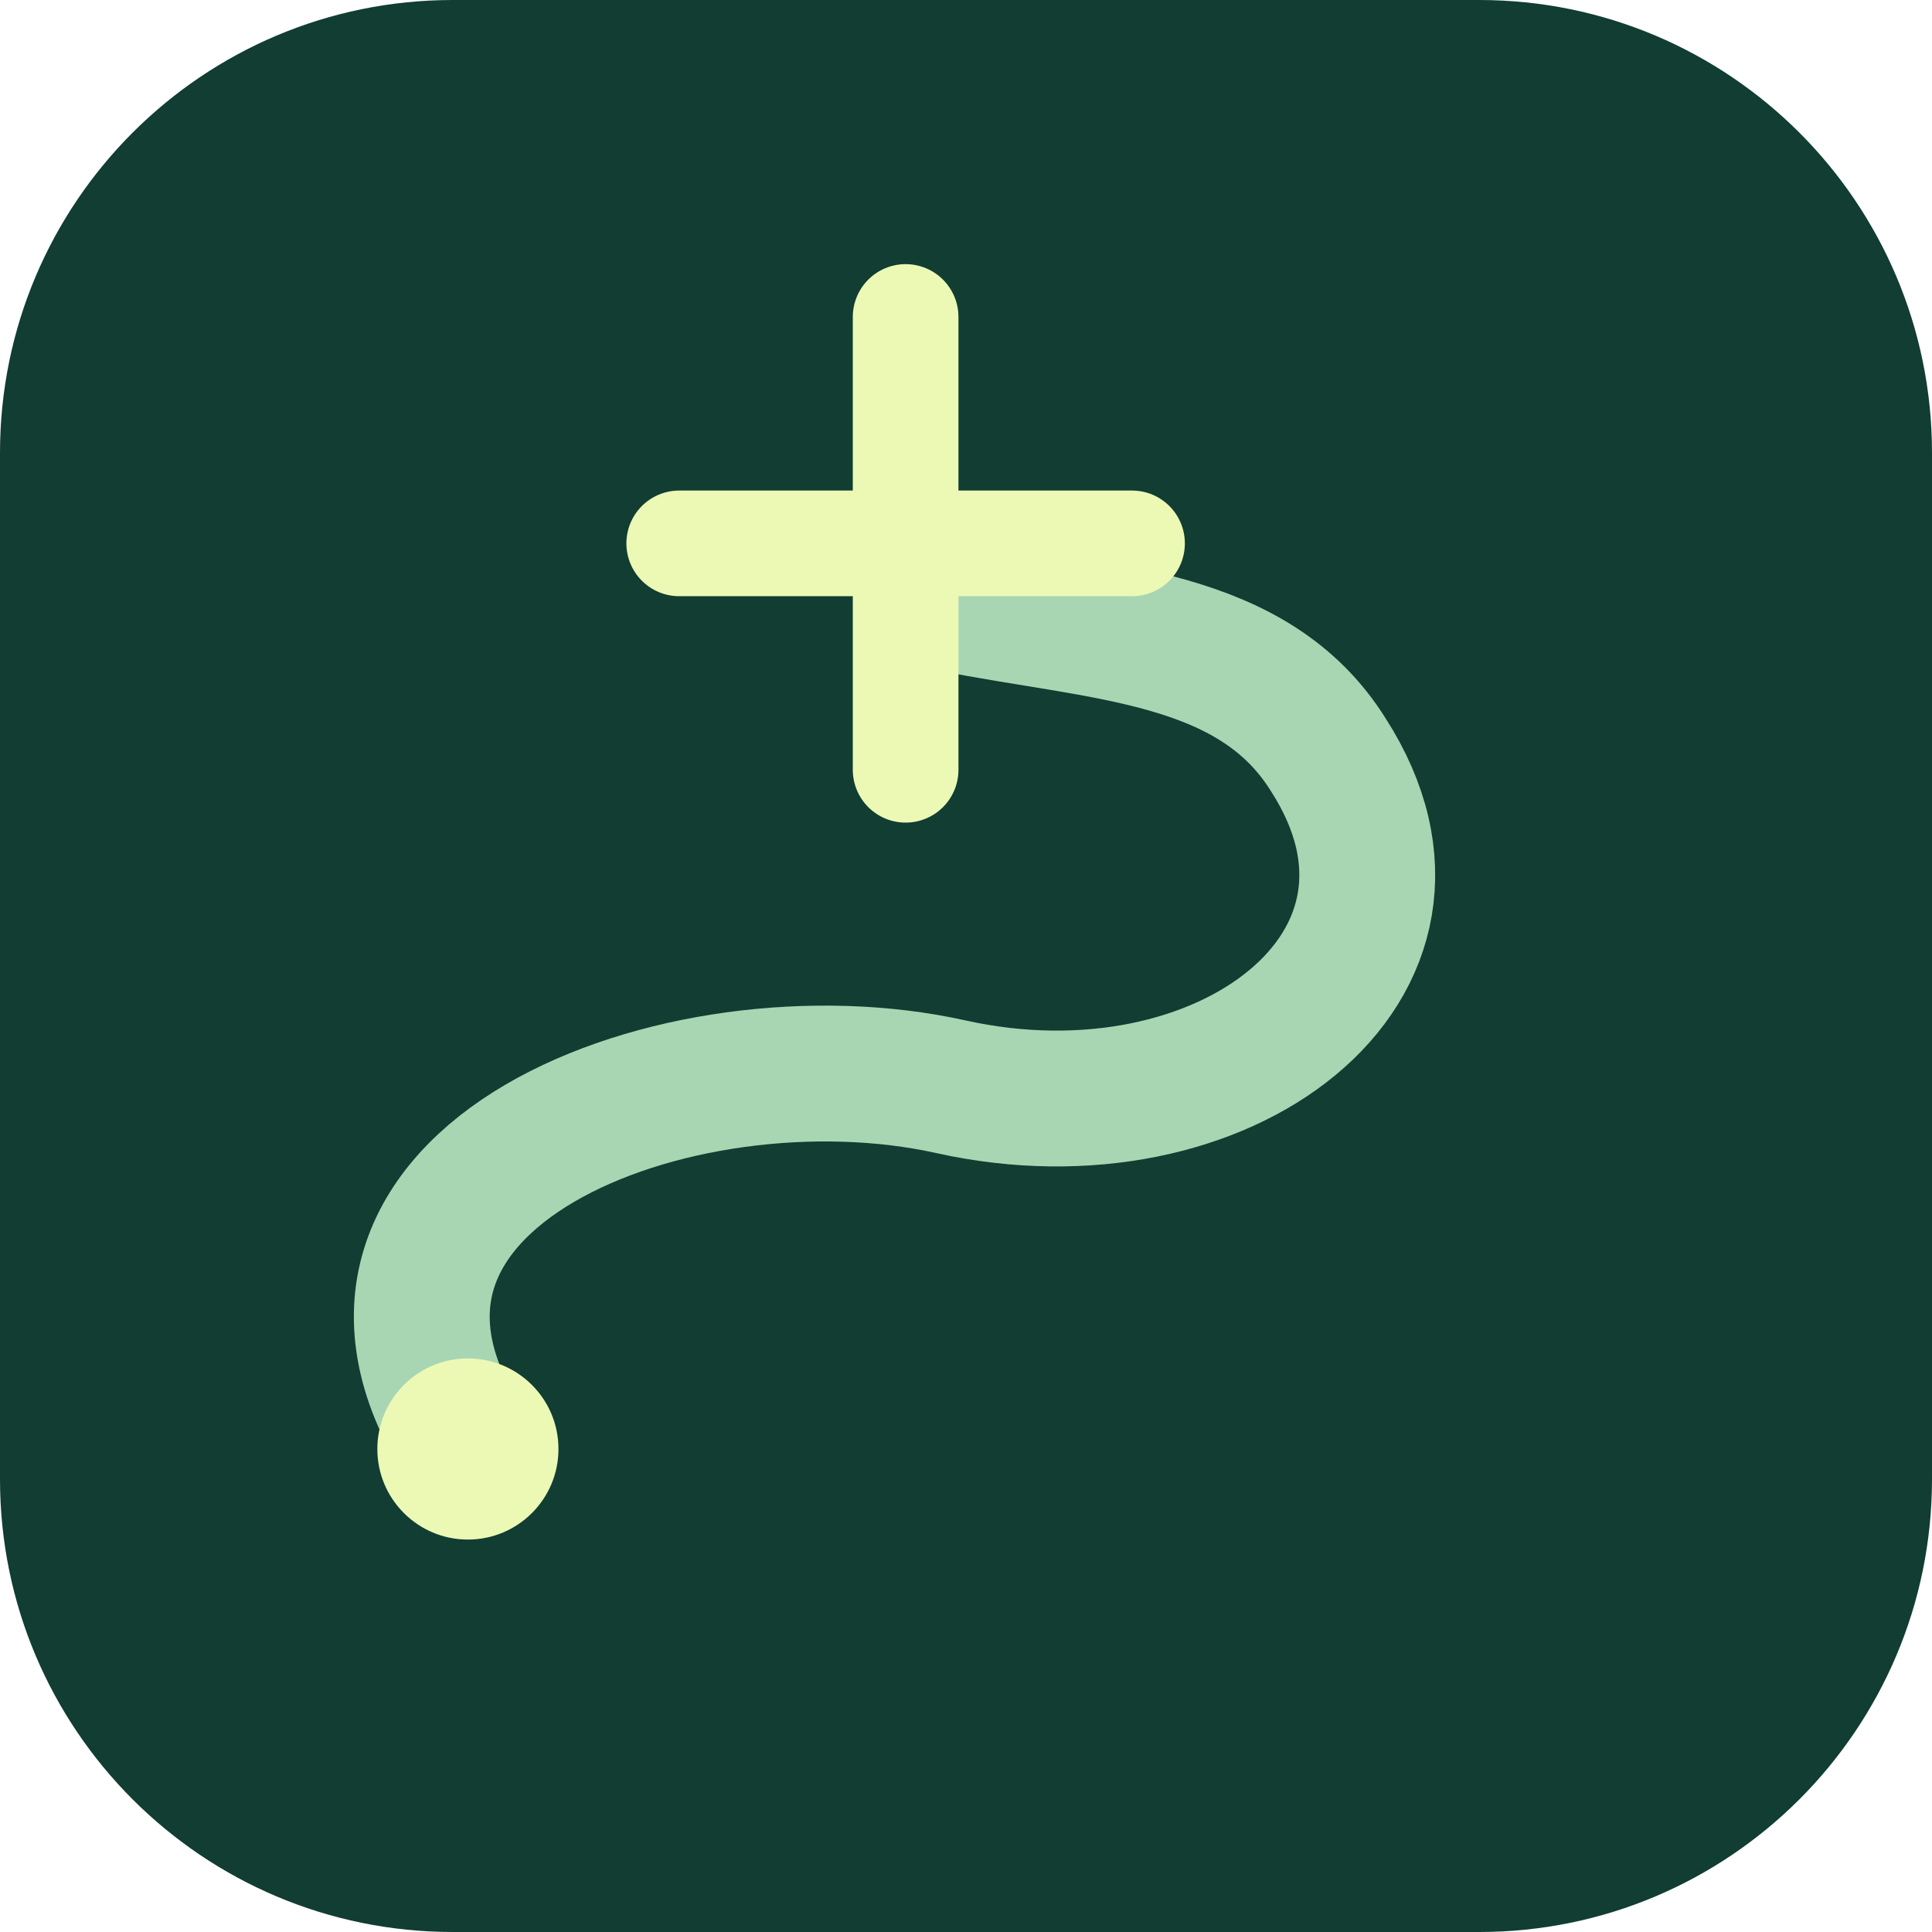
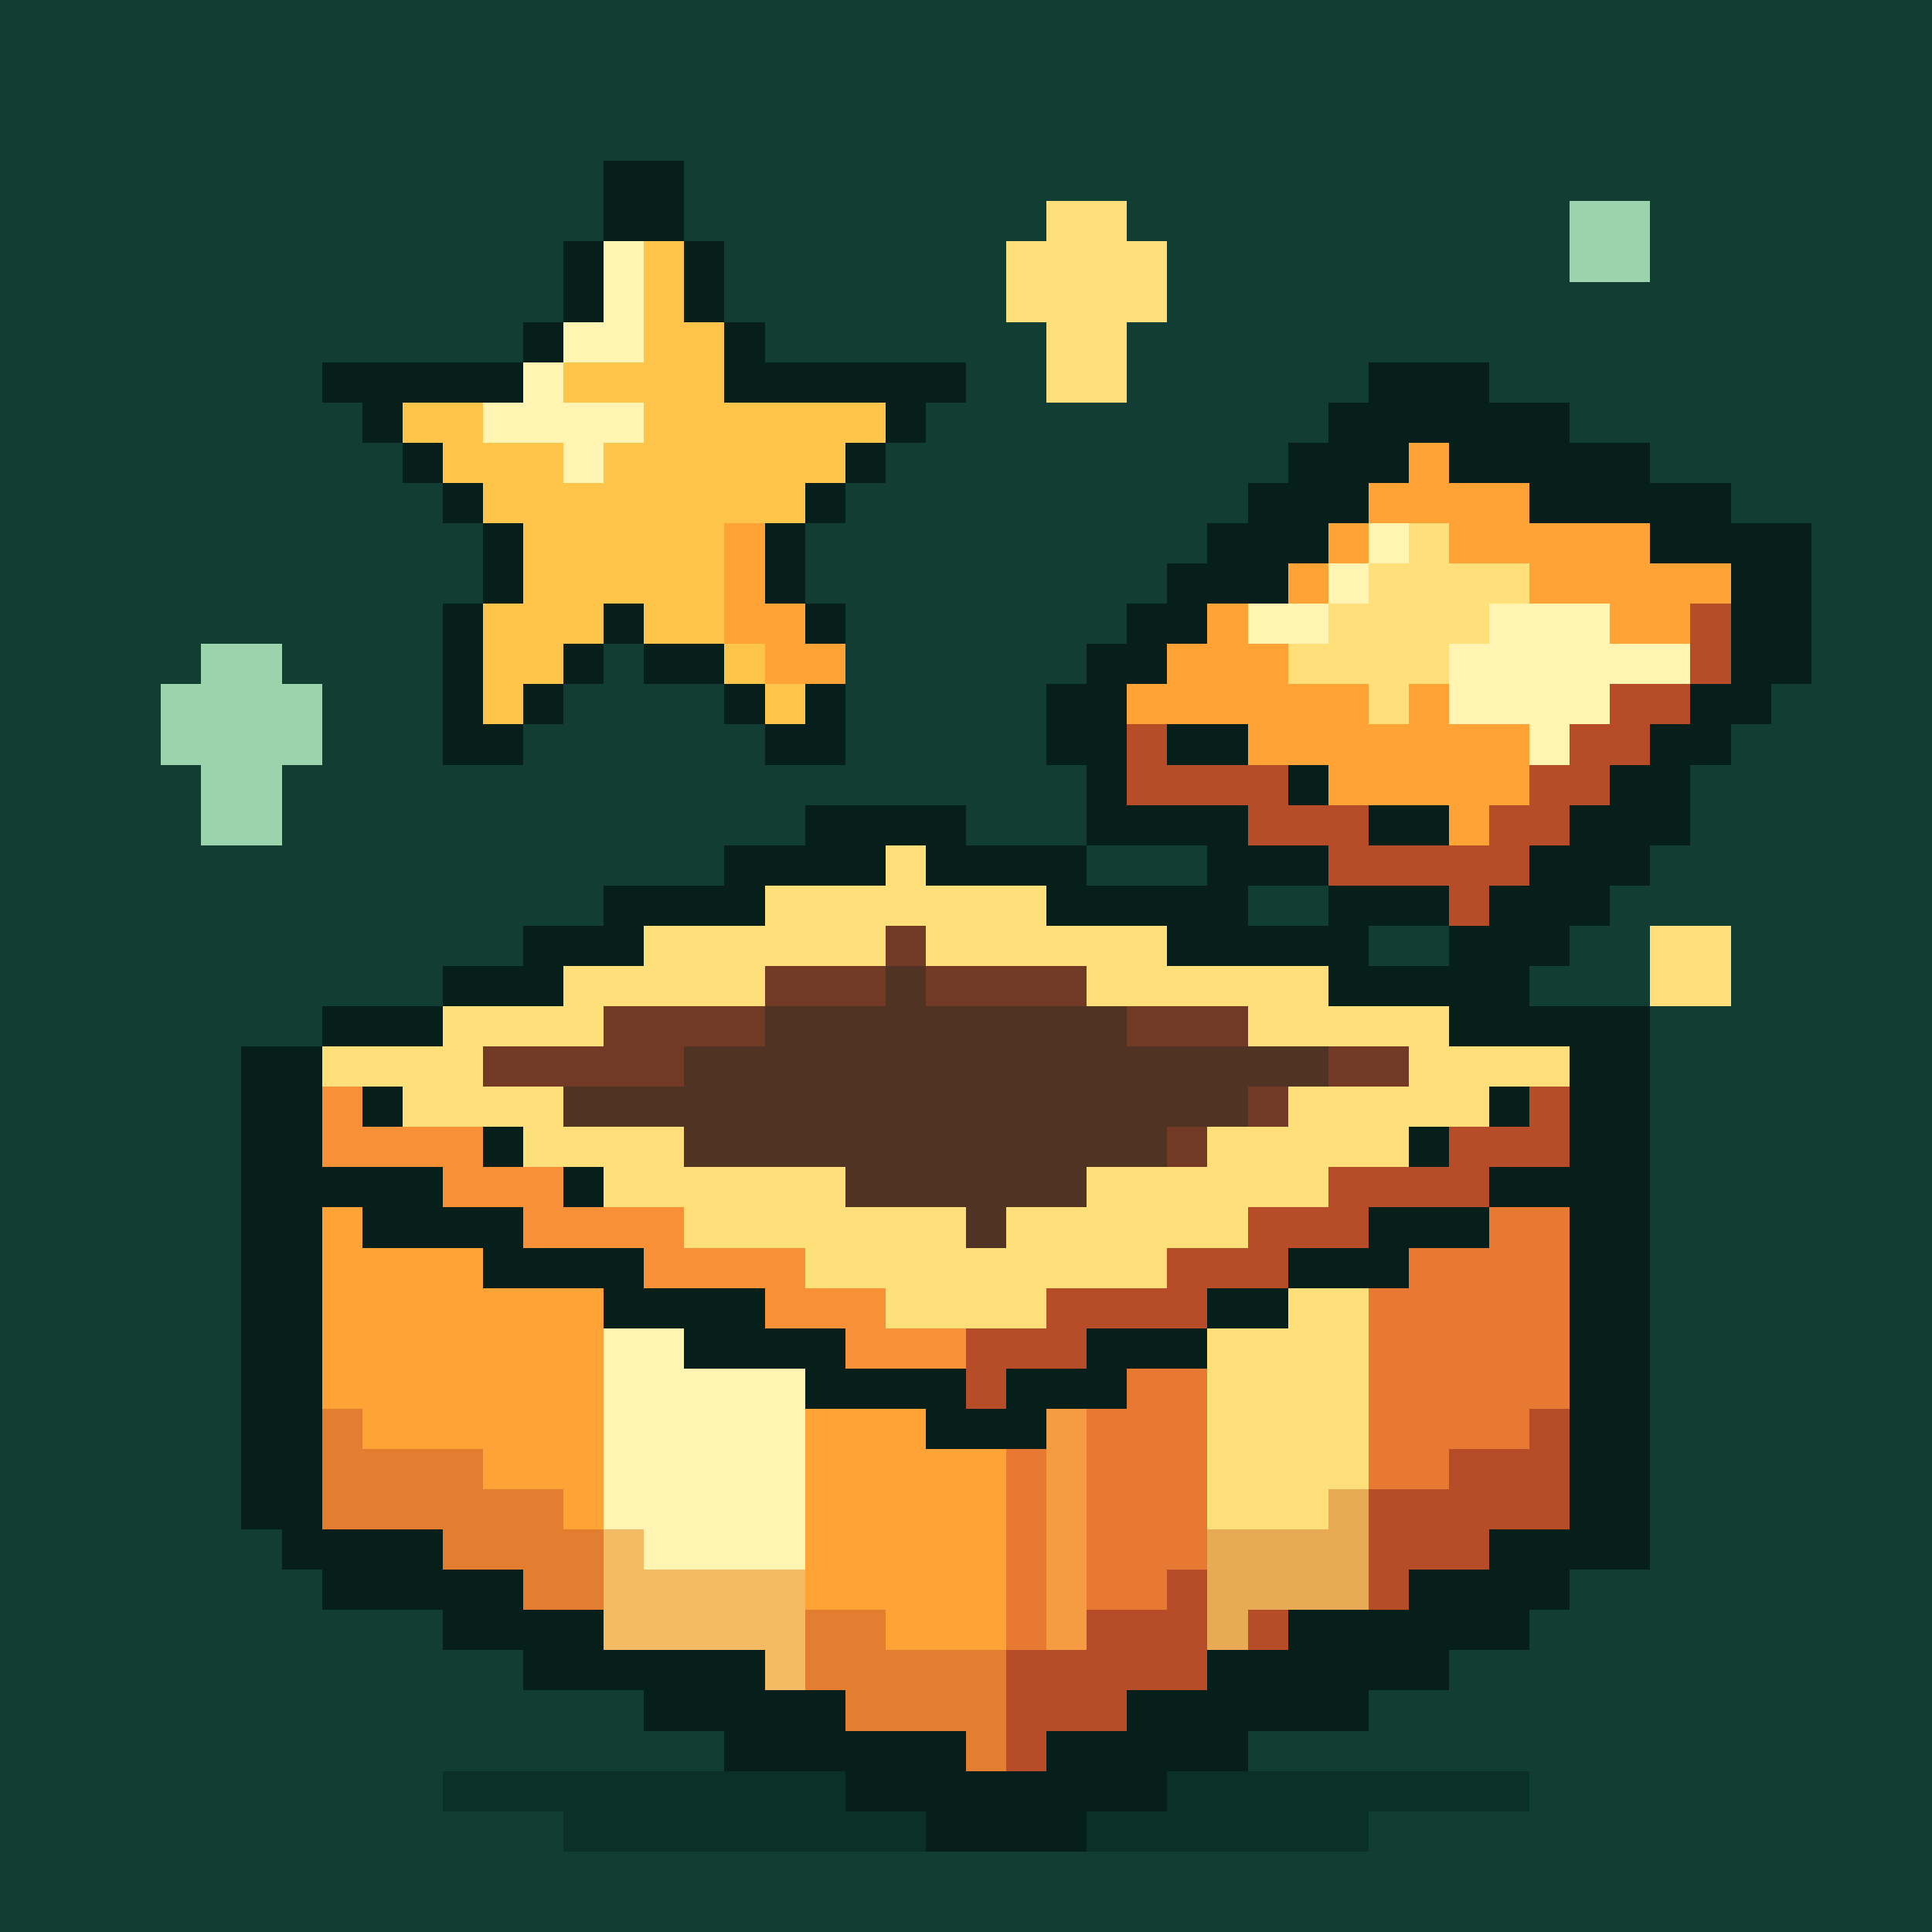
- <svg xmlns="http://www.w3.org/2000/svg" viewBox="0 0 128 128">
-   <rect width="128" height="128" rx="30" fill="#113d33" />
-   <path d="M31 96c-12-18 14-28 32-24s34-8 25-22c-5-8-15-8-25-10" fill="none" stroke="#a8d6b3" stroke-width="9" stroke-linecap="round" />
-   <circle cx="31" cy="96" r="6" fill="#ecf9b5" />
-   <path d="M60 21v30m-15-15h30" stroke="#ecf9b5" stroke-width="7" stroke-linecap="round" />
+ <svg xmlns="http://www.w3.org/2000/svg" width="48" height="48" viewBox="0 0 48 48" shape-rendering="crispEdges">
+   <path fill="#113d33" d="M0 0h48v1h-48zM0 1h48v1h-48zM0 2h48v1h-48zM0 3h48v1h-48zM0 4h15v1h-15zM17 4h31v1h-31zM0 5h15v1h-15zM17 5h9v1h-9zM28 5h11v1h-11zM41 5h7v1h-7zM0 6h14v1h-14zM18 6h7v1h-7zM29 6h10v1h-10zM41 6h7v1h-7zM0 7h14v1h-14zM18 7h7v1h-7zM29 7h19v1h-19zM0 8h13v1h-13zM19 8h7v1h-7zM28 8h20v1h-20zM0 9h8v1h-8zM24 9h2v1h-2zM28 9h6v1h-6zM37 9h11v1h-11zM0 10h9v1h-9zM23 10h10v1h-10zM39 10h9v1h-9zM0 11h10v1h-10zM22 11h10v1h-10zM41 11h7v1h-7zM0 12h11v1h-11zM21 12h10v1h-10zM43 12h5v1h-5zM0 13h12v1h-12zM20 13h10v1h-10zM45 13h3v1h-3zM0 14h12v1h-12zM20 14h9v1h-9zM45 14h3v1h-3zM0 15h11v1h-11zM21 15h7v1h-7zM45 15h3v1h-3zM0 16h5v1h-5zM7 16h4v1h-4zM15 16h1v1h-1zM21 16h6v1h-6zM45 16h3v1h-3zM0 17h4v1h-4zM8 17h3v1h-3zM14 17h4v1h-4zM21 17h5v1h-5zM44 17h4v1h-4zM0 18h4v1h-4zM8 18h3v1h-3zM13 18h6v1h-6zM21 18h5v1h-5zM43 18h5v1h-5zM0 19h5v1h-5zM7 19h20v1h-20zM42 19h6v1h-6zM0 20h5v1h-5zM7 20h13v1h-13zM24 20h3v1h-3zM42 20h6v1h-6zM0 21h18v1h-18zM27 21h3v1h-3zM41 21h7v1h-7zM0 22h15v1h-15zM31 22h2v1h-2zM40 22h8v1h-8zM0 23h13v1h-13zM34 23h2v1h-2zM39 23h2v1h-2zM43 23h5v1h-5zM0 24h11v1h-11zM38 24h3v1h-3zM43 24h5v1h-5zM0 25h8v1h-8zM41 25h7v1h-7zM0 26h6v1h-6zM41 26h7v1h-7zM0 27h6v1h-6zM41 27h7v1h-7zM0 28h6v1h-6zM41 28h7v1h-7zM0 29h6v1h-6zM41 29h7v1h-7zM0 30h6v1h-6zM41 30h7v1h-7zM0 31h6v1h-6zM41 31h7v1h-7zM0 32h6v1h-6zM41 32h7v1h-7zM0 33h6v1h-6zM41 33h7v1h-7zM0 34h6v1h-6zM41 34h7v1h-7zM0 35h6v1h-6zM41 35h7v1h-7zM0 36h6v1h-6zM41 36h7v1h-7zM0 37h6v1h-6zM41 37h7v1h-7zM0 38h7v1h-7zM41 38h7v1h-7zM0 39h8v1h-8zM39 39h9v1h-9zM0 40h11v1h-11zM38 40h10v1h-10zM0 41h13v1h-13zM36 41h12v1h-12zM0 42h16v1h-16zM34 42h14v1h-14zM0 43h18v1h-18zM31 43h17v1h-17zM0 44h11v1h-11zM38 44h10v1h-10zM0 45h14v1h-14zM34 45h14v1h-14zM0 46h48v1h-48zM0 47h48v1h-48z" />
+   <path fill="#071f1a" d="M15 4h2v1h-2zM15 5h2v1h-2zM14 6h1v1h-1zM17 6h1v1h-1zM14 7h1v1h-1zM17 7h1v1h-1zM13 8h1v1h-1zM18 8h1v1h-1zM8 9h5v1h-5zM18 9h6v1h-6zM34 9h3v1h-3zM9 10h1v1h-1zM22 10h1v1h-1zM33 10h6v1h-6zM10 11h1v1h-1zM21 11h1v1h-1zM32 11h3v1h-3zM36 11h5v1h-5zM11 12h1v1h-1zM20 12h1v1h-1zM31 12h3v1h-3zM38 12h5v1h-5zM12 13h1v1h-1zM19 13h1v1h-1zM30 13h3v1h-3zM41 13h4v1h-4zM12 14h1v1h-1zM19 14h1v1h-1zM29 14h3v1h-3zM43 14h2v1h-2zM11 15h1v1h-1zM15 15h1v1h-1zM20 15h1v1h-1zM28 15h2v1h-2zM43 15h2v1h-2zM11 16h1v1h-1zM14 16h1v1h-1zM16 16h2v1h-2zM27 16h2v1h-2zM43 16h2v1h-2zM11 17h1v1h-1zM13 17h1v1h-1zM18 17h1v1h-1zM20 17h1v1h-1zM26 17h2v1h-2zM42 17h2v1h-2zM11 18h2v1h-2zM19 18h2v1h-2zM26 18h2v1h-2zM29 18h2v1h-2zM41 18h2v1h-2zM27 19h1v1h-1zM32 19h1v1h-1zM40 19h2v1h-2zM20 20h4v1h-4zM27 20h4v1h-4zM34 20h2v1h-2zM39 20h3v1h-3zM18 21h4v1h-4zM23 21h4v1h-4zM30 21h3v1h-3zM38 21h3v1h-3zM15 22h4v1h-4zM26 22h5v1h-5zM33 22h3v1h-3zM37 22h3v1h-3zM13 23h3v1h-3zM29 23h5v1h-5zM36 23h3v1h-3zM11 24h3v1h-3zM33 24h5v1h-5zM8 25h3v1h-3zM36 25h5v1h-5zM6 26h2v1h-2zM39 26h2v1h-2zM6 27h2v1h-2zM9 27h1v1h-1zM37 27h1v1h-1zM39 27h2v1h-2zM6 28h2v1h-2zM12 28h1v1h-1zM35 28h1v1h-1zM39 28h2v1h-2zM6 29h5v1h-5zM14 29h1v1h-1zM37 29h4v1h-4zM6 30h2v1h-2zM9 30h4v1h-4zM34 30h3v1h-3zM39 30h2v1h-2zM6 31h2v1h-2zM12 31h4v1h-4zM32 31h3v1h-3zM39 31h2v1h-2zM6 32h2v1h-2zM15 32h4v1h-4zM30 32h2v1h-2zM39 32h2v1h-2zM6 33h2v1h-2zM17 33h4v1h-4zM27 33h3v1h-3zM39 33h2v1h-2zM6 34h2v1h-2zM20 34h4v1h-4zM25 34h3v1h-3zM39 34h2v1h-2zM6 35h2v1h-2zM23 35h3v1h-3zM39 35h2v1h-2zM6 36h2v1h-2zM39 36h2v1h-2zM6 37h2v1h-2zM39 37h2v1h-2zM7 38h4v1h-4zM37 38h4v1h-4zM8 39h5v1h-5zM35 39h4v1h-4zM11 40h4v1h-4zM32 40h6v1h-6zM13 41h6v1h-6zM30 41h6v1h-6zM16 42h5v1h-5zM28 42h6v1h-6zM18 43h6v1h-6zM26 43h5v1h-5zM21 44h8v1h-8zM23 45h4v1h-4z" />
+   <path fill="#ffdf79" d="M26 5h2v1h-2zM25 6h4v1h-4zM25 7h4v1h-4zM26 8h2v1h-2zM26 9h2v1h-2zM35 13h1v1h-1zM34 14h4v1h-4zM33 15h4v1h-4zM32 16h4v1h-4zM34 17h1v1h-1zM22 21h1v1h-1zM19 22h7v1h-7zM16 23h6v1h-6zM23 23h6v1h-6zM41 23h2v1h-2zM14 24h5v1h-5zM27 24h6v1h-6zM41 24h2v1h-2zM11 25h4v1h-4zM31 25h5v1h-5zM8 26h4v1h-4zM35 26h4v1h-4zM10 27h4v1h-4zM32 27h5v1h-5zM13 28h4v1h-4zM30 28h5v1h-5zM15 29h6v1h-6zM27 29h6v1h-6zM17 30h7v1h-7zM25 30h6v1h-6zM20 31h9v1h-9zM22 32h4v1h-4zM32 32h2v1h-2zM30 33h4v1h-4zM30 34h4v1h-4zM30 35h4v1h-4zM30 36h4v1h-4zM30 37h3v1h-3z" />
+   <path fill="#9bd3ac" d="M39 5h2v1h-2zM39 6h2v1h-2zM5 16h2v1h-2zM4 17h4v1h-4zM4 18h4v1h-4zM5 19h2v1h-2zM5 20h2v1h-2z" />
+   <path fill="#fff4b2" d="M15 6h1v1h-1zM15 7h1v1h-1zM14 8h2v1h-2zM13 9h1v1h-1zM12 10h4v1h-4zM14 11h1v1h-1zM34 13h1v1h-1zM33 14h1v1h-1zM31 15h2v1h-2zM37 15h3v1h-3zM36 16h6v1h-6zM36 17h4v1h-4zM38 18h1v1h-1zM15 33h2v1h-2zM15 34h5v1h-5zM15 35h5v1h-5zM15 36h5v1h-5zM15 37h5v1h-5zM16 38h4v1h-4z" />
+   <path fill="#ffc54b" d="M16 6h1v1h-1zM16 7h1v1h-1zM16 8h2v1h-2zM14 9h4v1h-4zM10 10h2v1h-2zM16 10h6v1h-6zM11 11h3v1h-3zM15 11h6v1h-6zM12 12h8v1h-8zM13 13h5v1h-5zM13 14h5v1h-5zM12 15h3v1h-3zM16 15h2v1h-2zM12 16h2v1h-2zM18 16h1v1h-1zM12 17h1v1h-1zM19 17h1v1h-1z" />
+   <path fill="#ffa336" d="M35 11h1v1h-1zM34 12h4v1h-4zM18 13h1v1h-1zM33 13h1v1h-1zM36 13h5v1h-5zM18 14h1v1h-1zM32 14h1v1h-1zM38 14h5v1h-5zM18 15h2v1h-2zM30 15h1v1h-1zM40 15h2v1h-2zM19 16h2v1h-2zM29 16h3v1h-3zM28 17h6v1h-6zM35 17h1v1h-1zM31 18h7v1h-7zM33 19h5v1h-5zM36 20h1v1h-1zM8 30h1v1h-1zM8 31h4v1h-4zM8 32h7v1h-7zM8 33h7v1h-7zM8 34h7v1h-7zM9 35h6v1h-6zM20 35h3v1h-3zM12 36h3v1h-3zM20 36h5v1h-5zM14 37h1v1h-1zM20 37h5v1h-5zM20 38h5v1h-5zM20 39h5v1h-5zM22 40h3v1h-3z" />
+   <path fill="#b74c28" d="M42 15h1v1h-1zM42 16h1v1h-1zM40 17h2v1h-2zM28 18h1v1h-1zM39 18h2v1h-2zM28 19h4v1h-4zM38 19h2v1h-2zM31 20h3v1h-3zM37 20h2v1h-2zM33 21h5v1h-5zM36 22h1v1h-1zM38 27h1v1h-1zM36 28h3v1h-3zM33 29h4v1h-4zM31 30h3v1h-3zM29 31h3v1h-3zM26 32h4v1h-4zM24 33h3v1h-3zM24 34h1v1h-1zM38 35h1v1h-1zM36 36h3v1h-3zM34 37h5v1h-5zM34 38h3v1h-3zM29 39h1v1h-1zM34 39h1v1h-1zM27 40h3v1h-3zM31 40h1v1h-1zM25 41h5v1h-5zM25 42h3v1h-3zM25 43h1v1h-1z" />
+   <path fill="#723a25" d="M22 23h1v1h-1zM19 24h3v1h-3zM23 24h4v1h-4zM15 25h4v1h-4zM28 25h3v1h-3zM12 26h5v1h-5zM33 26h2v1h-2zM31 27h1v1h-1zM29 28h1v1h-1z" />
+   <path fill="#513323" d="M22 24h1v1h-1zM19 25h9v1h-9zM17 26h16v1h-16zM14 27h17v1h-17zM17 28h12v1h-12zM21 29h6v1h-6zM24 30h1v1h-1z" />
+   <path fill="#f89037" d="M8 27h1v1h-1zM8 28h4v1h-4zM11 29h3v1h-3zM13 30h4v1h-4zM16 31h4v1h-4zM19 32h3v1h-3zM21 33h3v1h-3z" />
+   <path fill="#e87933" d="M37 30h2v1h-2zM35 31h4v1h-4zM34 32h5v1h-5zM34 33h5v1h-5zM28 34h2v1h-2zM34 34h5v1h-5zM27 35h3v1h-3zM34 35h4v1h-4zM25 36h1v1h-1zM27 36h3v1h-3zM34 36h2v1h-2zM25 37h1v1h-1zM27 37h3v1h-3zM25 38h1v1h-1zM27 38h3v1h-3zM25 39h1v1h-1zM27 39h2v1h-2zM25 40h1v1h-1z" />
+   <path fill="#e37d2f" d="M8 35h1v1h-1zM8 36h4v1h-4zM8 37h6v1h-6zM11 38h4v1h-4zM13 39h2v1h-2zM20 40h2v1h-2zM20 41h5v1h-5zM21 42h4v1h-4zM24 43h1v1h-1z" />
+   <path fill="#f59b42" d="M26 35h1v1h-1zM26 36h1v1h-1zM26 37h1v1h-1zM26 38h1v1h-1zM26 39h1v1h-1zM26 40h1v1h-1z" />
+   <path fill="#e9aa56" d="M33 37h1v1h-1zM30 38h4v1h-4zM30 39h4v1h-4zM30 40h1v1h-1z" />
+   <path fill="#f5bb64" d="M15 38h1v1h-1zM15 39h5v1h-5zM15 40h5v1h-5zM19 41h1v1h-1z" />
+   <path fill="#0b3028" d="M11 44h10v1h-10zM29 44h9v1h-9zM14 45h9v1h-9zM27 45h7v1h-7z" />
</svg>
